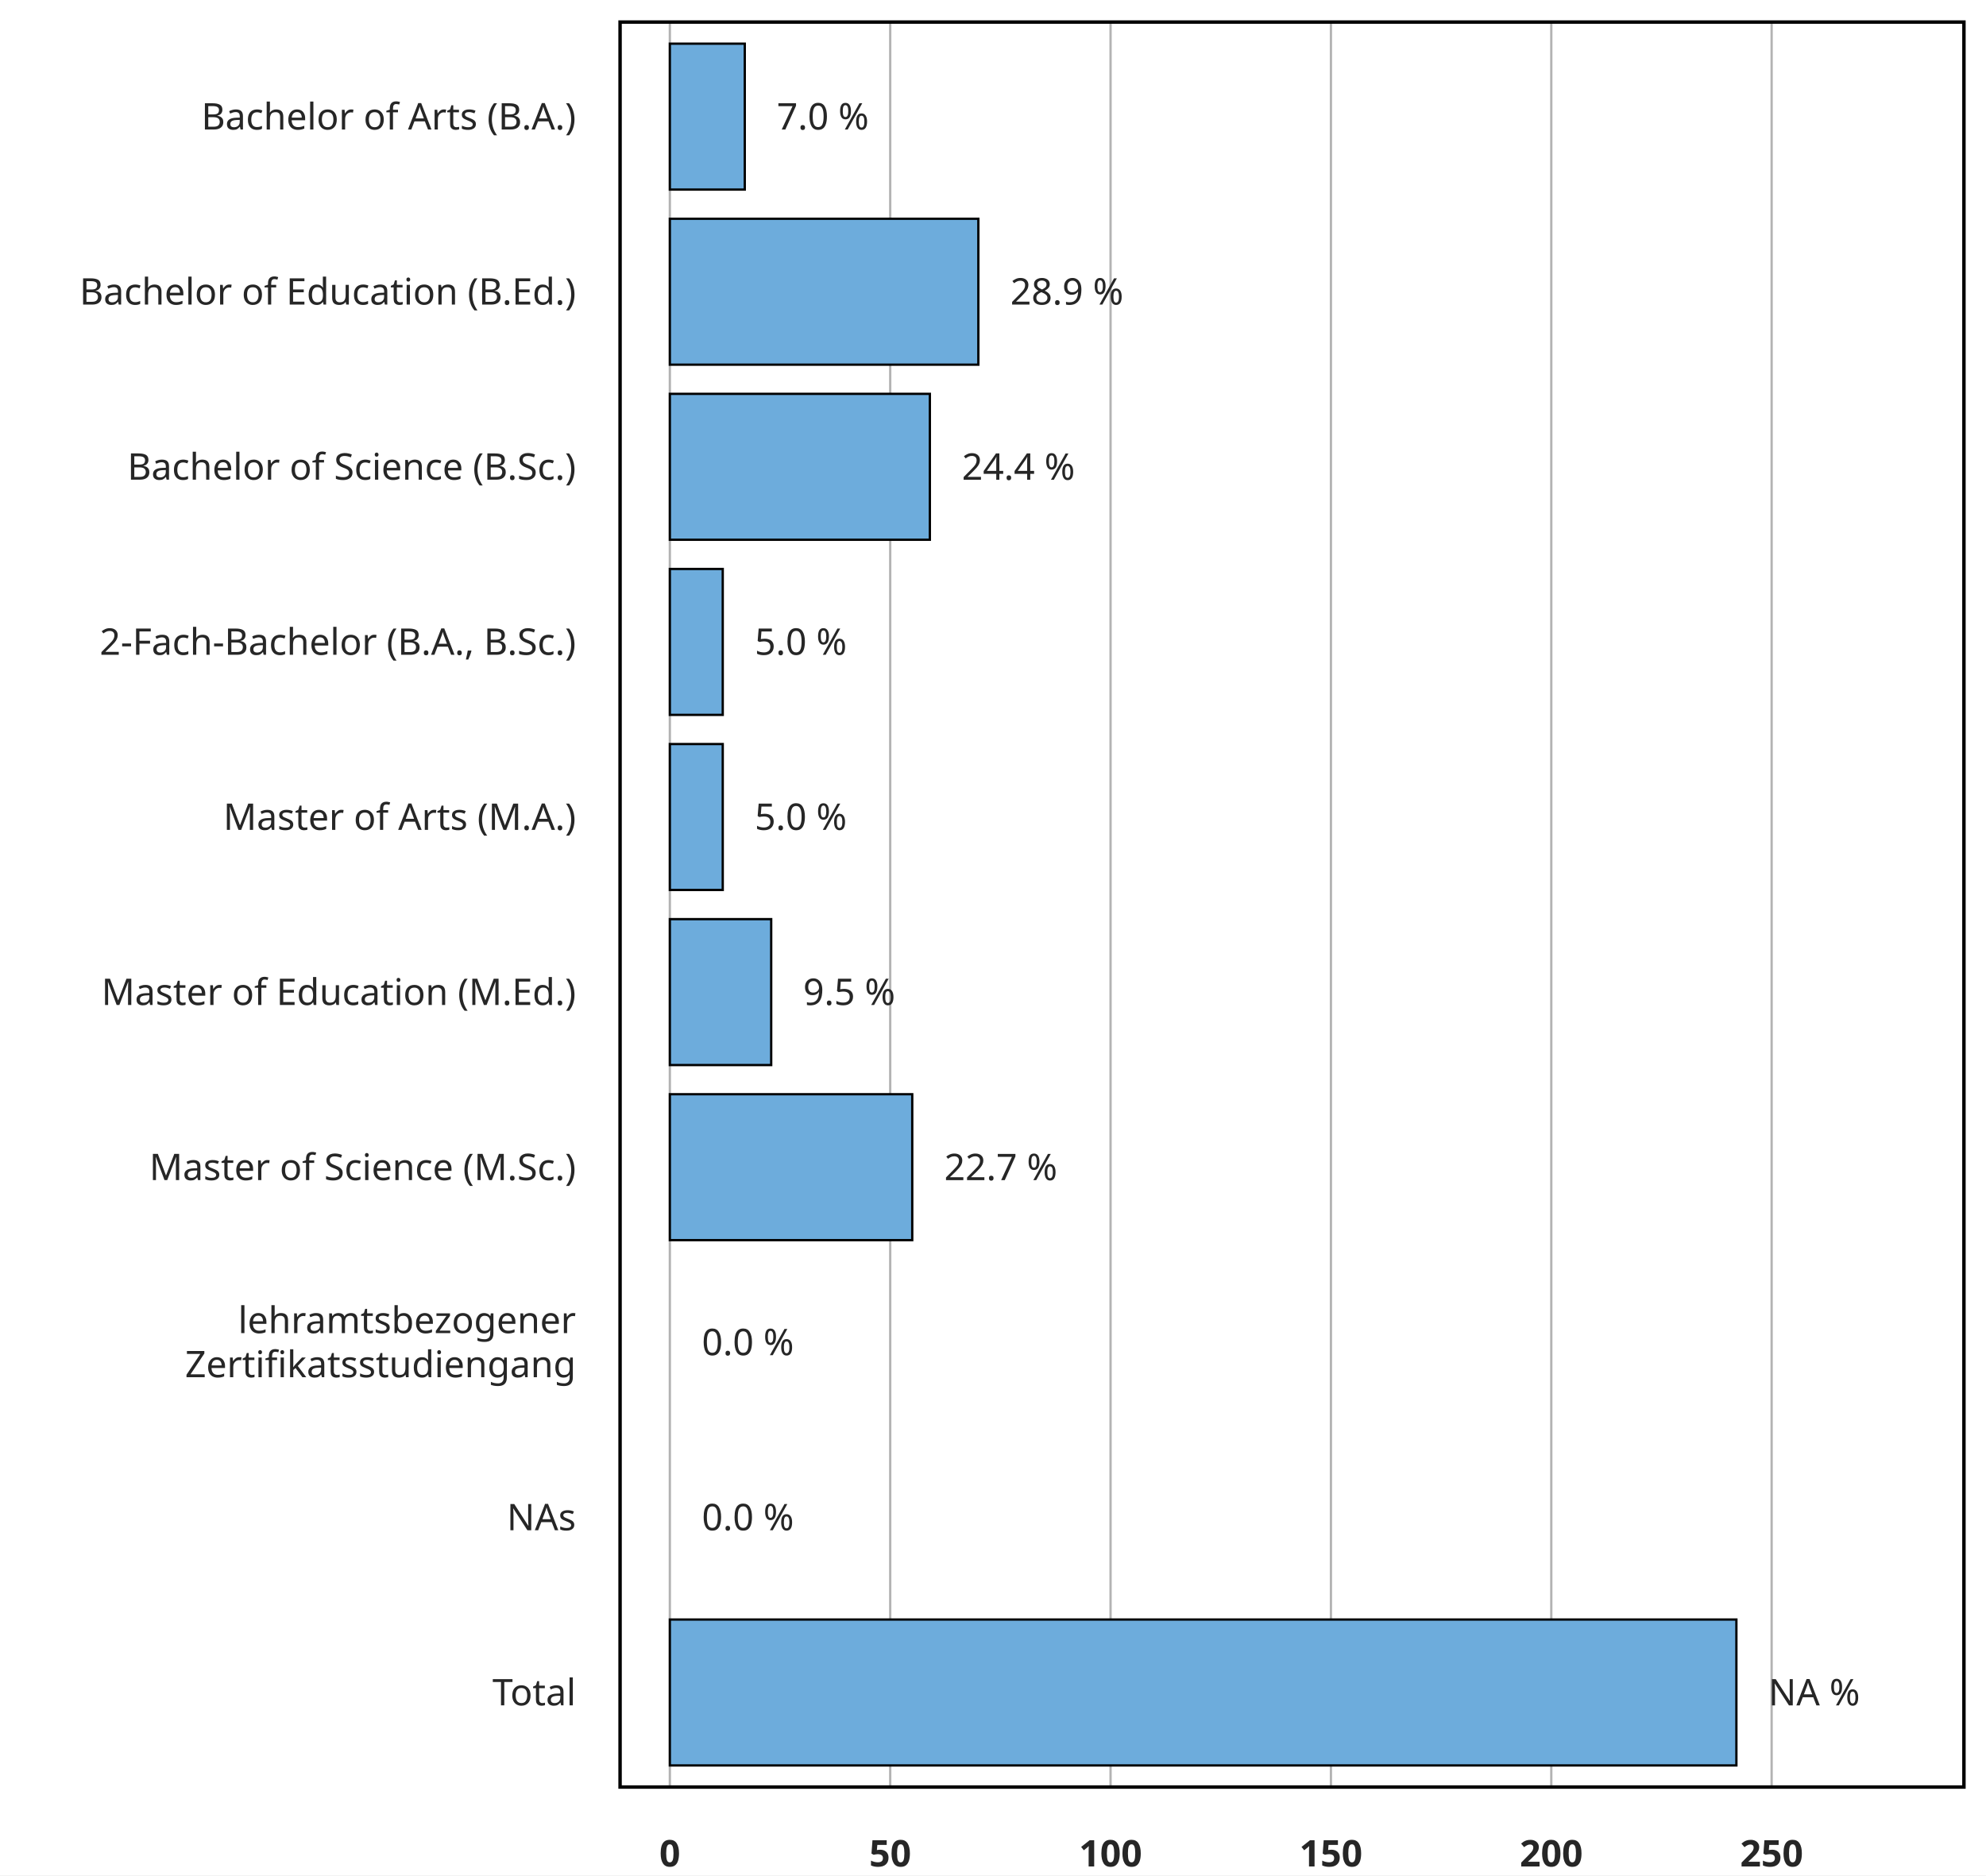
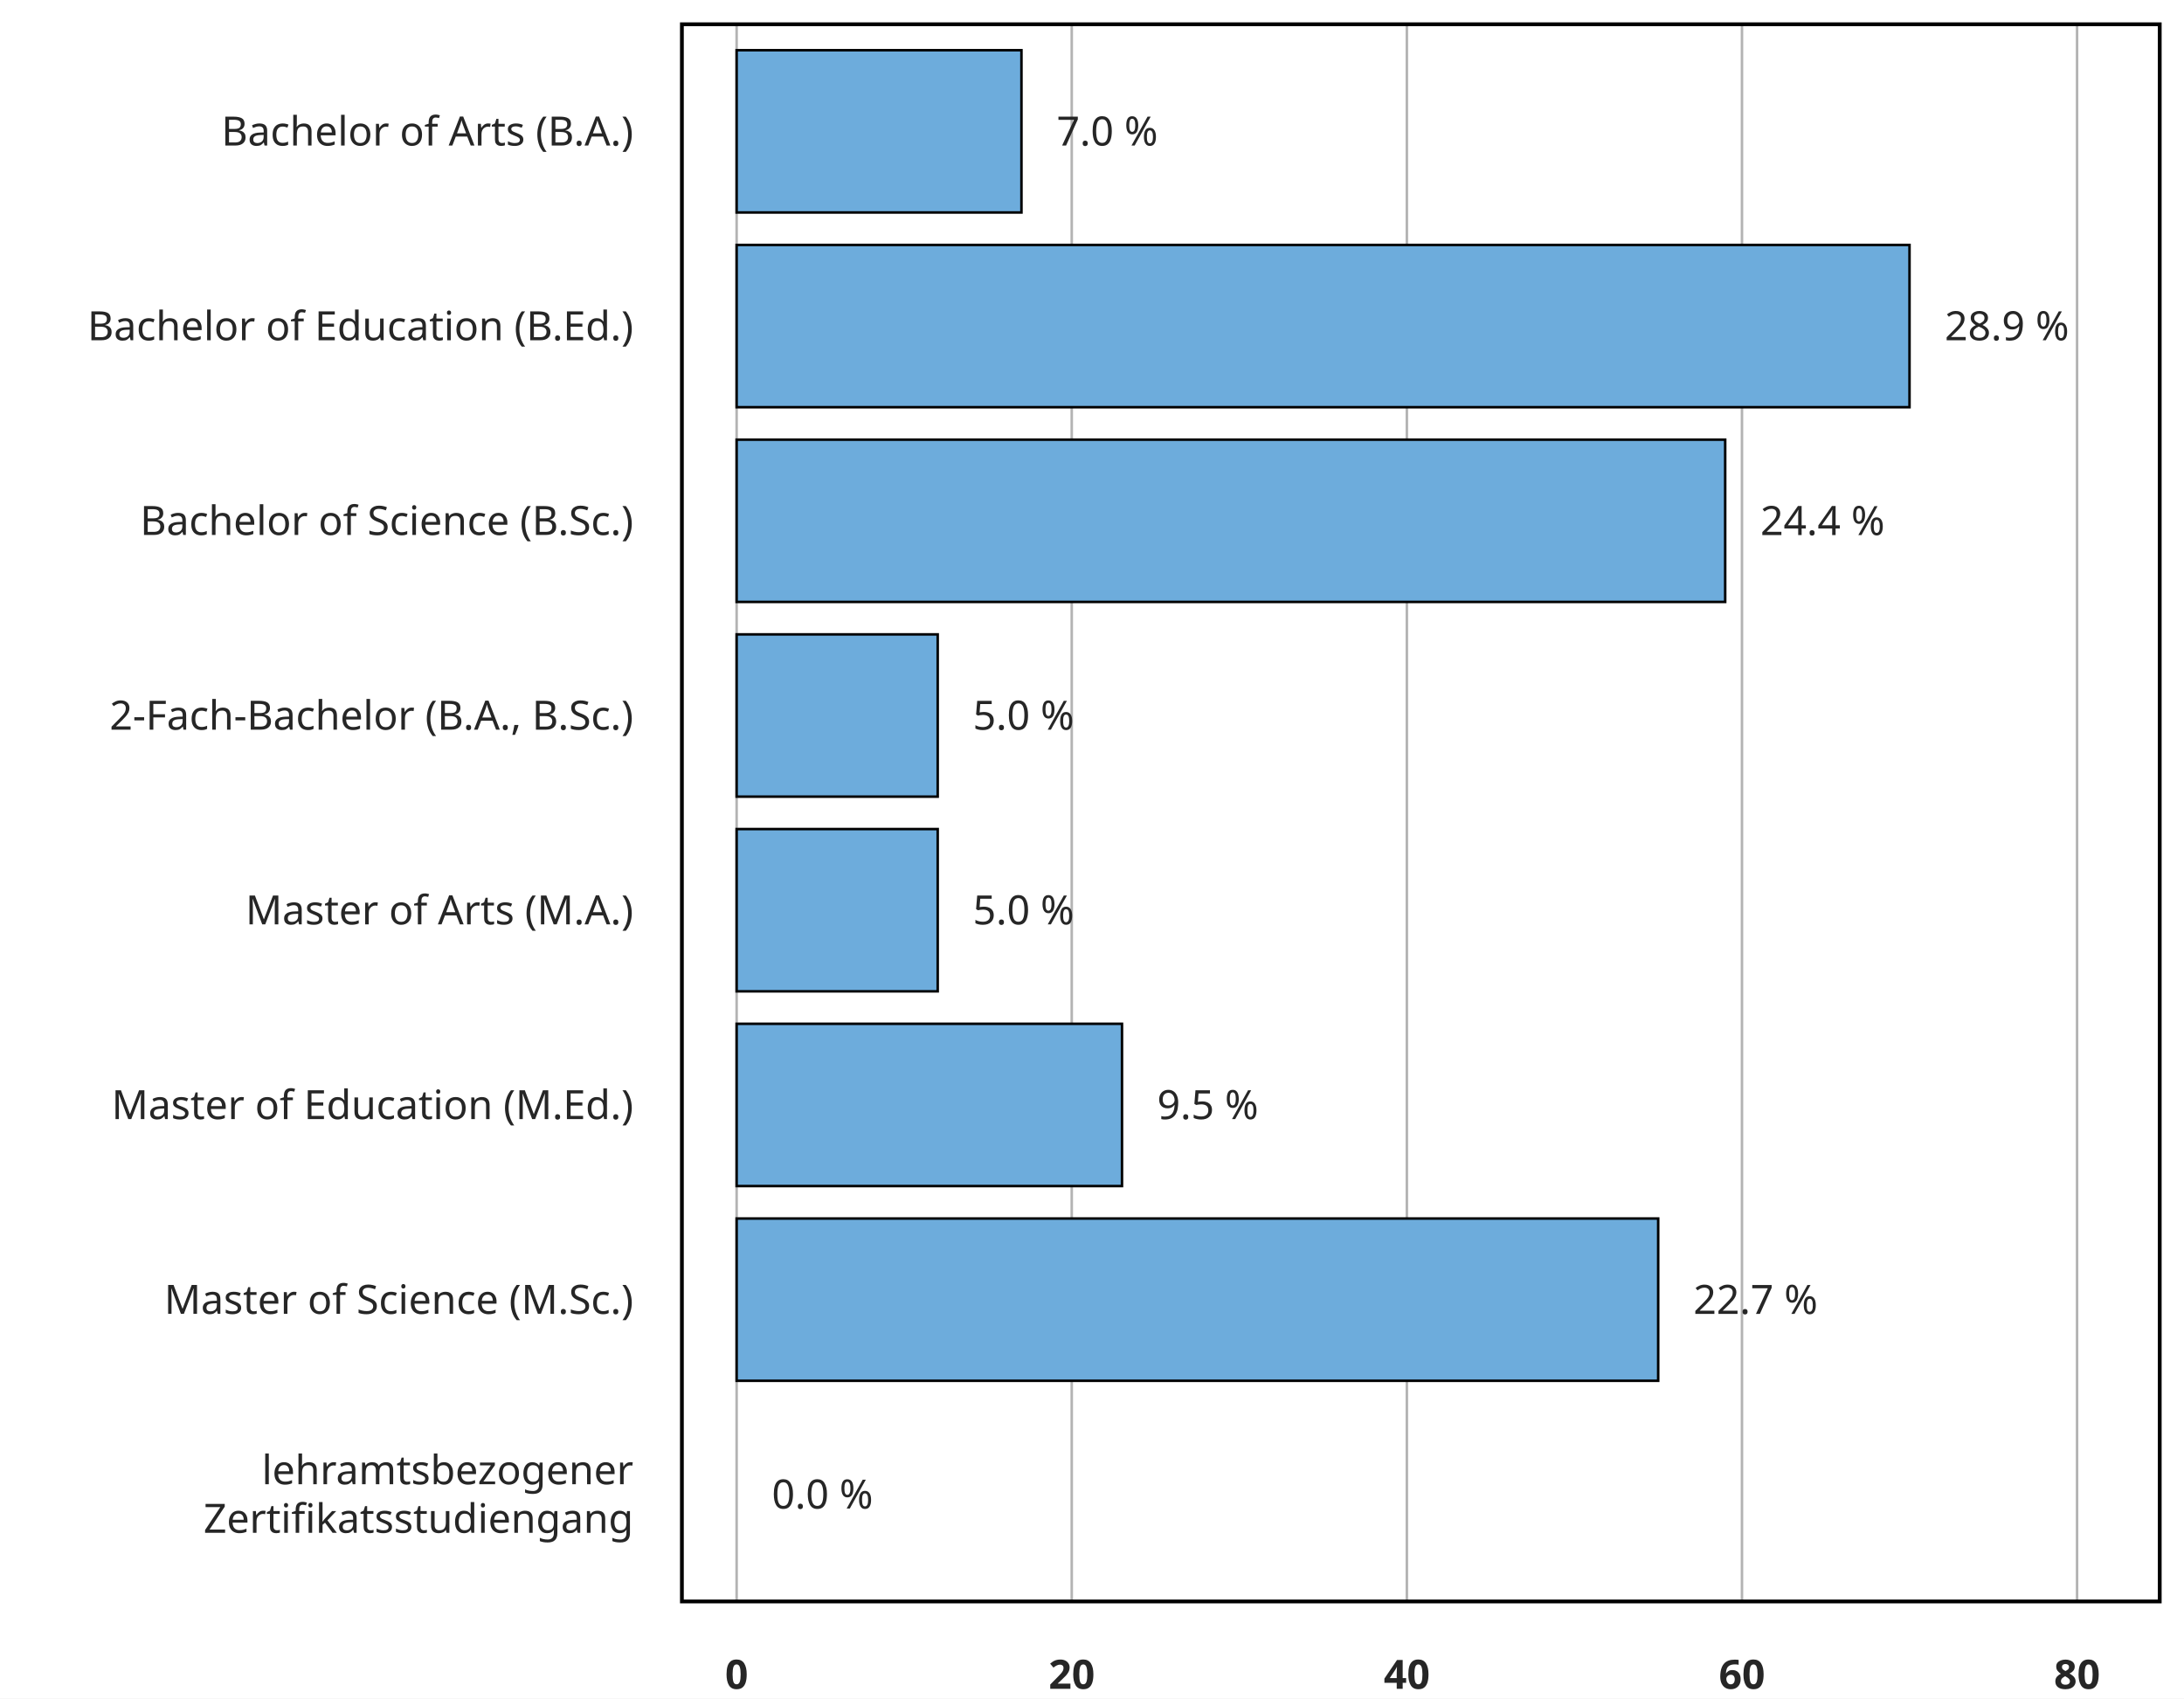
- <svg xmlns="http://www.w3.org/2000/svg" width="648.00pt" height="612.00pt" viewBox="0 0 648.00 612.00">
+ <svg xmlns="http://www.w3.org/2000/svg" width="648.00pt" height="504.00pt" viewBox="0 0 648.00 504.00">
  <g class="svglite">
    <defs>
      <style type="text/css">
    .svglite line, .svglite polyline, .svglite polygon, .svglite path, .svglite rect, .svglite circle {
      fill: none;
      stroke: #000000;
      stroke-linecap: round;
      stroke-linejoin: round;
      stroke-miterlimit: 10.00;
    }
    .svglite text {
      white-space: pre;
    }
    .svglite g.glyphgroup path {
      fill: inherit;
      stroke: none;
    }
  </style>
    </defs>
    <rect width="100%" height="100%" style="stroke: none; fill: #FFFFFF;" />
    <defs>
-       <clipPath id="cpMC4wMHw2NDguMDB8MC4wMHw2MTIuMDA=">
-         <rect x="0.00" y="0.00" width="648.00" height="612.00" />
+       <clipPath id="cpMC4wMHw2NDguMDB8MC4wMHw1MDQuMDA=">
+         <rect x="0.00" y="0.00" width="648.00" height="504.00" />
      </clipPath>
    </defs>
-     <g clip-path="url(#cpMC4wMHw2NDguMDB8MC4wMHw2MTIuMDA=)">
+     <g clip-path="url(#cpMC4wMHw2NDguMDB8MC4wMHw1MDQuMDA=)">
</g>
    <defs>
-       <clipPath id="cpMjAyLjMyfDY0MC44MHw3LjIwfDU4My4yMA==">
-         <rect x="202.32" y="7.20" width="438.48" height="576.00" />
+       <clipPath id="cpMjAyLjMyfDY0MC44MHw3LjIwfDQ3NS4yMA==">
+         <rect x="202.32" y="7.20" width="438.48" height="468.00" />
      </clipPath>
    </defs>
-     <g clip-path="url(#cpMjAyLjMyfDY0MC44MHw3LjIwfDU4My4yMA==)">
-       <line x1="218.56" y1="583.20" x2="218.56" y2="7.20" style="stroke-width: 0.75; stroke: #B3B3B3; stroke-linecap: square; stroke-linejoin: miter;" />
-       <line x1="290.46" y1="583.20" x2="290.46" y2="7.20" style="stroke-width: 0.75; stroke: #B3B3B3; stroke-linecap: square; stroke-linejoin: miter;" />
-       <line x1="362.36" y1="583.20" x2="362.36" y2="7.20" style="stroke-width: 0.75; stroke: #B3B3B3; stroke-linecap: square; stroke-linejoin: miter;" />
-       <line x1="434.26" y1="583.20" x2="434.26" y2="7.20" style="stroke-width: 0.75; stroke: #B3B3B3; stroke-linecap: square; stroke-linejoin: miter;" />
-       <line x1="506.16" y1="583.20" x2="506.16" y2="7.20" style="stroke-width: 0.75; stroke: #B3B3B3; stroke-linecap: square; stroke-linejoin: miter;" />
-       <line x1="578.06" y1="583.20" x2="578.06" y2="7.20" style="stroke-width: 0.75; stroke: #B3B3B3; stroke-linecap: square; stroke-linejoin: miter;" />
+     <g clip-path="url(#cpMjAyLjMyfDY0MC44MHw3LjIwfDQ3NS4yMA==)">
+       <line x1="218.56" y1="475.20" x2="218.56" y2="7.20" style="stroke-width: 0.75; stroke: #B3B3B3; stroke-linecap: square; stroke-linejoin: miter;" />
+       <line x1="317.99" y1="475.20" x2="317.99" y2="7.20" style="stroke-width: 0.75; stroke: #B3B3B3; stroke-linecap: square; stroke-linejoin: miter;" />
+       <line x1="417.42" y1="475.20" x2="417.42" y2="7.20" style="stroke-width: 0.75; stroke: #B3B3B3; stroke-linecap: square; stroke-linejoin: miter;" />
+       <line x1="516.85" y1="475.20" x2="516.85" y2="7.20" style="stroke-width: 0.75; stroke: #B3B3B3; stroke-linecap: square; stroke-linejoin: miter;" />
+       <line x1="616.27" y1="475.20" x2="616.27" y2="7.20" style="stroke-width: 0.75; stroke: #B3B3B3; stroke-linecap: square; stroke-linejoin: miter;" />
    </g>
-     <g clip-path="url(#cpMC4wMHw2NDguMDB8MC4wMHw2MTIuMDA=)">
-       <rect x="218.56" y="528.53" width="348.00" height="47.62" style="stroke-width: 0.75; stroke-linecap: square; stroke-linejoin: miter; fill: #6DACDC;" />
-       <rect x="218.56" y="471.39" width="0.00" height="47.62" style="stroke-width: 0.75; stroke-linecap: square; stroke-linejoin: miter; fill: #6DACDC;" />
-       <rect x="218.56" y="414.25" width="0.00" height="47.62" style="stroke-width: 0.75; stroke-linecap: square; stroke-linejoin: miter; fill: #6DACDC;" />
-       <rect x="218.56" y="357.10" width="79.09" height="47.62" style="stroke-width: 0.75; stroke-linecap: square; stroke-linejoin: miter; fill: #6DACDC;" />
-       <rect x="218.56" y="299.96" width="33.07" height="47.62" style="stroke-width: 0.75; stroke-linecap: square; stroke-linejoin: miter; fill: #6DACDC;" />
-       <rect x="218.56" y="242.82" width="17.26" height="47.62" style="stroke-width: 0.75; stroke-linecap: square; stroke-linejoin: miter; fill: #6DACDC;" />
-       <rect x="218.56" y="185.68" width="17.26" height="47.62" style="stroke-width: 0.75; stroke-linecap: square; stroke-linejoin: miter; fill: #6DACDC;" />
-       <rect x="218.56" y="128.53" width="84.84" height="47.62" style="stroke-width: 0.75; stroke-linecap: square; stroke-linejoin: miter; fill: #6DACDC;" />
-       <rect x="218.56" y="71.39" width="100.66" height="47.62" style="stroke-width: 0.75; stroke-linecap: square; stroke-linejoin: miter; fill: #6DACDC;" />
-       <rect x="218.56" y="14.25" width="24.45" height="47.62" style="stroke-width: 0.75; stroke-linecap: square; stroke-linejoin: miter; fill: #6DACDC;" />
-       <polygon points="202.32,583.20 640.80,583.20 640.80,7.20 202.32,7.20 " style="stroke-width: 1.12; stroke-linecap: square; stroke-linejoin: miter;" />
-       <text x="187.92" y="556.54" text-anchor="end" style="font-size: 12.00px;fill: #262626; font-family: &quot;Red Hat Text&quot;;" textLength="26.31px" lengthAdjust="spacingAndGlyphs">Total</text>
-       <text x="187.92" y="499.40" text-anchor="end" style="font-size: 12.00px;fill: #262626; font-family: &quot;Red Hat Text&quot;;" textLength="22.41px" lengthAdjust="spacingAndGlyphs">NAs</text>
-       <text x="187.92" y="435.06" text-anchor="end" style="font-size: 12.00px;fill: #262626; font-family: &quot;Red Hat Text&quot;;" textLength="103.48px" lengthAdjust="spacingAndGlyphs">lehramtsbezogener</text>
-       <text x="187.92" y="449.46" text-anchor="end" style="font-size: 12.00px;fill: #262626; font-family: &quot;Red Hat Text&quot;;" textLength="120.44px" lengthAdjust="spacingAndGlyphs">Zertifikatsstudiengang</text>
-       <text x="187.92" y="385.12" text-anchor="end" style="font-size: 12.00px;fill: #262626; font-family: &quot;Red Hat Text&quot;;" textLength="138.09px" lengthAdjust="spacingAndGlyphs">Master of Science (M.Sc.)</text>
-       <text x="187.92" y="327.97" text-anchor="end" style="font-size: 12.00px;fill: #262626; font-family: &quot;Red Hat Text&quot;;" textLength="150.20px" lengthAdjust="spacingAndGlyphs">Master of Education (M.Ed.)</text>
-       <text x="187.92" y="270.83" text-anchor="end" style="font-size: 12.00px;fill: #262626; font-family: &quot;Red Hat Text&quot;;" textLength="112.62px" lengthAdjust="spacingAndGlyphs">Master of Arts (M.A.)</text>
-       <text x="187.92" y="213.69" text-anchor="end" style="font-size: 12.00px;fill: #262626; font-family: &quot;Red Hat Text&quot;;" textLength="158.38px" lengthAdjust="spacingAndGlyphs">2-Fach-Bachelor (B.A., B.Sc.)</text>
-       <text x="187.92" y="156.54" text-anchor="end" style="font-size: 12.00px;fill: #262626; font-family: &quot;Red Hat Text&quot;;" textLength="145.95px" lengthAdjust="spacingAndGlyphs">Bachelor of Science (B.Sc.)</text>
-       <text x="187.92" y="99.40" text-anchor="end" style="font-size: 12.00px;fill: #262626; font-family: &quot;Red Hat Text&quot;;" textLength="158.06px" lengthAdjust="spacingAndGlyphs">Bachelor of Education (B.Ed.)</text>
-       <text x="187.92" y="42.26" text-anchor="end" style="font-size: 12.00px;fill: #262626; font-family: &quot;Red Hat Text&quot;;" textLength="120.48px" lengthAdjust="spacingAndGlyphs">Bachelor of Arts (B.A.)</text>
-       <text x="218.56" y="609.12" text-anchor="middle" style="font-size: 12.00px; font-weight: bold;fill: #262626; font-family: &quot;Red Hat Text&quot;;" textLength="8.28px" lengthAdjust="spacingAndGlyphs">0</text>
-       <text x="290.46" y="609.12" text-anchor="middle" style="font-size: 12.00px; font-weight: bold;fill: #262626; font-family: &quot;Red Hat Text&quot;;" textLength="15.48px" lengthAdjust="spacingAndGlyphs">50</text>
-       <text x="362.36" y="609.12" text-anchor="middle" style="font-size: 12.00px; font-weight: bold;fill: #262626; font-family: &quot;Red Hat Text&quot;;" textLength="21.19px" lengthAdjust="spacingAndGlyphs">100</text>
-       <text x="434.26" y="609.12" text-anchor="middle" style="font-size: 12.00px; font-weight: bold;fill: #262626; font-family: &quot;Red Hat Text&quot;;" textLength="20.11px" lengthAdjust="spacingAndGlyphs">150</text>
-       <text x="506.16" y="609.12" text-anchor="middle" style="font-size: 12.00px; font-weight: bold;fill: #262626; font-family: &quot;Red Hat Text&quot;;" textLength="23.77px" lengthAdjust="spacingAndGlyphs">200</text>
-       <text x="578.06" y="609.12" text-anchor="middle" style="font-size: 12.00px; font-weight: bold;fill: #262626; font-family: &quot;Red Hat Text&quot;;" textLength="22.69px" lengthAdjust="spacingAndGlyphs">250</text>
+     <g clip-path="url(#cpMC4wMHw2NDguMDB8MC4wMHw1MDQuMDA=)">
+       <rect x="218.56" y="419.35" width="0.00" height="48.15" style="stroke-width: 0.75; stroke-linecap: square; stroke-linejoin: miter; fill: #6DACDC;" />
+       <rect x="218.56" y="361.57" width="273.43" height="48.15" style="stroke-width: 0.75; stroke-linecap: square; stroke-linejoin: miter; fill: #6DACDC;" />
+       <rect x="218.56" y="303.79" width="114.34" height="48.15" style="stroke-width: 0.75; stroke-linecap: square; stroke-linejoin: miter; fill: #6DACDC;" />
+       <rect x="218.56" y="246.01" width="59.66" height="48.15" style="stroke-width: 0.75; stroke-linecap: square; stroke-linejoin: miter; fill: #6DACDC;" />
+       <rect x="218.56" y="188.24" width="59.66" height="48.15" style="stroke-width: 0.75; stroke-linecap: square; stroke-linejoin: miter; fill: #6DACDC;" />
+       <rect x="218.56" y="130.46" width="293.31" height="48.15" style="stroke-width: 0.75; stroke-linecap: square; stroke-linejoin: miter; fill: #6DACDC;" />
+       <rect x="218.56" y="72.68" width="348.00" height="48.15" style="stroke-width: 0.75; stroke-linecap: square; stroke-linejoin: miter; fill: #6DACDC;" />
+       <rect x="218.56" y="14.90" width="84.51" height="48.15" style="stroke-width: 0.75; stroke-linecap: square; stroke-linejoin: miter; fill: #6DACDC;" />
+       <polygon points="202.32,475.20 640.80,475.20 640.80,7.20 202.32,7.20 " style="stroke-width: 1.12; stroke-linecap: square; stroke-linejoin: miter;" />
+       <text x="187.92" y="440.42" text-anchor="end" style="font-size: 12.00px;fill: #262626; font-family: &quot;Red Hat Text&quot;;" textLength="103.48px" lengthAdjust="spacingAndGlyphs">lehramtsbezogener</text>
+       <text x="187.92" y="454.82" text-anchor="end" style="font-size: 12.00px;fill: #262626; font-family: &quot;Red Hat Text&quot;;" textLength="120.44px" lengthAdjust="spacingAndGlyphs">Zertifikatsstudiengang</text>
+       <text x="187.92" y="389.85" text-anchor="end" style="font-size: 12.00px;fill: #262626; font-family: &quot;Red Hat Text&quot;;" textLength="138.09px" lengthAdjust="spacingAndGlyphs">Master of Science (M.Sc.)</text>
+       <text x="187.92" y="332.07" text-anchor="end" style="font-size: 12.00px;fill: #262626; font-family: &quot;Red Hat Text&quot;;" textLength="150.20px" lengthAdjust="spacingAndGlyphs">Master of Education (M.Ed.)</text>
+       <text x="187.92" y="274.29" text-anchor="end" style="font-size: 12.00px;fill: #262626; font-family: &quot;Red Hat Text&quot;;" textLength="112.62px" lengthAdjust="spacingAndGlyphs">Master of Arts (M.A.)</text>
+       <text x="187.92" y="216.51" text-anchor="end" style="font-size: 12.00px;fill: #262626; font-family: &quot;Red Hat Text&quot;;" textLength="158.38px" lengthAdjust="spacingAndGlyphs">2-Fach-Bachelor (B.A., B.Sc.)</text>
+       <text x="187.92" y="158.73" text-anchor="end" style="font-size: 12.00px;fill: #262626; font-family: &quot;Red Hat Text&quot;;" textLength="145.95px" lengthAdjust="spacingAndGlyphs">Bachelor of Science (B.Sc.)</text>
+       <text x="187.92" y="100.96" text-anchor="end" style="font-size: 12.00px;fill: #262626; font-family: &quot;Red Hat Text&quot;;" textLength="158.06px" lengthAdjust="spacingAndGlyphs">Bachelor of Education (B.Ed.)</text>
+       <text x="187.92" y="43.18" text-anchor="end" style="font-size: 12.00px;fill: #262626; font-family: &quot;Red Hat Text&quot;;" textLength="120.48px" lengthAdjust="spacingAndGlyphs">Bachelor of Arts (B.A.)</text>
+       <text x="218.56" y="501.12" text-anchor="middle" style="font-size: 12.00px; font-weight: bold;fill: #262626; font-family: &quot;Red Hat Text&quot;;" textLength="8.28px" lengthAdjust="spacingAndGlyphs">0</text>
+       <text x="317.99" y="501.12" text-anchor="middle" style="font-size: 12.00px; font-weight: bold;fill: #262626; font-family: &quot;Red Hat Text&quot;;" textLength="15.48px" lengthAdjust="spacingAndGlyphs">20</text>
+       <text x="417.42" y="501.12" text-anchor="middle" style="font-size: 12.00px; font-weight: bold;fill: #262626; font-family: &quot;Red Hat Text&quot;;" textLength="16.61px" lengthAdjust="spacingAndGlyphs">40</text>
+       <text x="516.85" y="501.12" text-anchor="middle" style="font-size: 12.00px; font-weight: bold;fill: #262626; font-family: &quot;Red Hat Text&quot;;" textLength="15.48px" lengthAdjust="spacingAndGlyphs">60</text>
+       <text x="616.27" y="501.12" text-anchor="middle" style="font-size: 12.00px; font-weight: bold;fill: #262626; font-family: &quot;Red Hat Text&quot;;" textLength="15.48px" lengthAdjust="spacingAndGlyphs">80</text>
    </g>
-     <g clip-path="url(#cpMjAyLjMyfDY0MC44MHw3LjIwfDU4My4yMA==)">
-       <text x="577.00" y="556.55" style="font-size: 12.00px;fill: #262626; font-family: &quot;Red Hat Text&quot;;" textLength="28.47px" lengthAdjust="spacingAndGlyphs">NA %</text>
-       <text x="229.00" y="499.40" style="font-size: 12.00px;fill: #262626; font-family: &quot;Red Hat Text&quot;;" textLength="29.92px" lengthAdjust="spacingAndGlyphs">0.0 %</text>
-       <text x="229.00" y="442.26" style="font-size: 12.00px;fill: #262626; font-family: &quot;Red Hat Text&quot;;" textLength="29.92px" lengthAdjust="spacingAndGlyphs">0.0 %</text>
-       <text x="308.09" y="385.14" style="font-size: 12.00px;fill: #262626; font-family: &quot;Red Hat Text&quot;;" textLength="35.80px" lengthAdjust="spacingAndGlyphs">22.7 %</text>
-       <text x="262.07" y="327.97" style="font-size: 12.00px;fill: #262626; font-family: &quot;Red Hat Text&quot;;" textLength="28.88px" lengthAdjust="spacingAndGlyphs">9.5 %</text>
-       <text x="246.26" y="270.83" style="font-size: 12.00px;fill: #262626; font-family: &quot;Red Hat Text&quot;;" textLength="29.27px" lengthAdjust="spacingAndGlyphs">5.0 %</text>
-       <text x="246.26" y="213.69" style="font-size: 12.00px;fill: #262626; font-family: &quot;Red Hat Text&quot;;" textLength="29.27px" lengthAdjust="spacingAndGlyphs">5.0 %</text>
-       <text x="313.84" y="156.57" style="font-size: 12.00px;fill: #262626; font-family: &quot;Red Hat Text&quot;;" textLength="36.12px" lengthAdjust="spacingAndGlyphs">24.4 %</text>
-       <text x="329.66" y="99.40" style="font-size: 12.00px;fill: #262626; font-family: &quot;Red Hat Text&quot;;" textLength="35.84px" lengthAdjust="spacingAndGlyphs">28.9 %</text>
-       <text x="253.45" y="42.26" style="font-size: 12.00px;fill: #262626; font-family: &quot;Red Hat Text&quot;;" textLength="28.06px" lengthAdjust="spacingAndGlyphs">7.0 %</text>
+     <g clip-path="url(#cpMjAyLjMyfDY0MC44MHw3LjIwfDQ3NS4yMA==)">
+       <text x="229.00" y="447.63" style="font-size: 12.00px;fill: #262626; font-family: &quot;Red Hat Text&quot;;" textLength="29.92px" lengthAdjust="spacingAndGlyphs">0.0 %</text>
+       <text x="502.43" y="389.87" style="font-size: 12.00px;fill: #262626; font-family: &quot;Red Hat Text&quot;;" textLength="35.80px" lengthAdjust="spacingAndGlyphs">22.7 %</text>
+       <text x="343.34" y="332.07" style="font-size: 12.00px;fill: #262626; font-family: &quot;Red Hat Text&quot;;" textLength="28.88px" lengthAdjust="spacingAndGlyphs">9.5 %</text>
+       <text x="288.66" y="274.29" style="font-size: 12.00px;fill: #262626; font-family: &quot;Red Hat Text&quot;;" textLength="29.27px" lengthAdjust="spacingAndGlyphs">5.0 %</text>
+       <text x="288.66" y="216.52" style="font-size: 12.00px;fill: #262626; font-family: &quot;Red Hat Text&quot;;" textLength="29.27px" lengthAdjust="spacingAndGlyphs">5.0 %</text>
+       <text x="522.31" y="158.76" style="font-size: 12.00px;fill: #262626; font-family: &quot;Red Hat Text&quot;;" textLength="36.12px" lengthAdjust="spacingAndGlyphs">24.4 %</text>
+       <text x="577.00" y="100.96" style="font-size: 12.00px;fill: #262626; font-family: &quot;Red Hat Text&quot;;" textLength="35.84px" lengthAdjust="spacingAndGlyphs">28.9 %</text>
+       <text x="313.51" y="43.18" style="font-size: 12.00px;fill: #262626; font-family: &quot;Red Hat Text&quot;;" textLength="28.06px" lengthAdjust="spacingAndGlyphs">7.0 %</text>
    </g>
    <defs>
-       <clipPath id="cpNTkuMDR8NjE3Ljc2fDU5LjA0fDUzOC41Ng==">
-         <rect x="59.04" y="59.04" width="558.72" height="479.52" />
+       <clipPath id="cpNTkuMDR8NjE3Ljc2fDU5LjA0fDQzMC41Ng==">
+         <rect x="59.04" y="59.04" width="558.72" height="371.52" />
      </clipPath>
    </defs>
-     <g clip-path="url(#cpNTkuMDR8NjE3Ljc2fDU5LjA0fDUzOC41Ng==)">
+     <g clip-path="url(#cpNTkuMDR8NjE3Ljc2fDU5LjA0fDQzMC41Ng==)">
</g>
  </g>
</svg>
